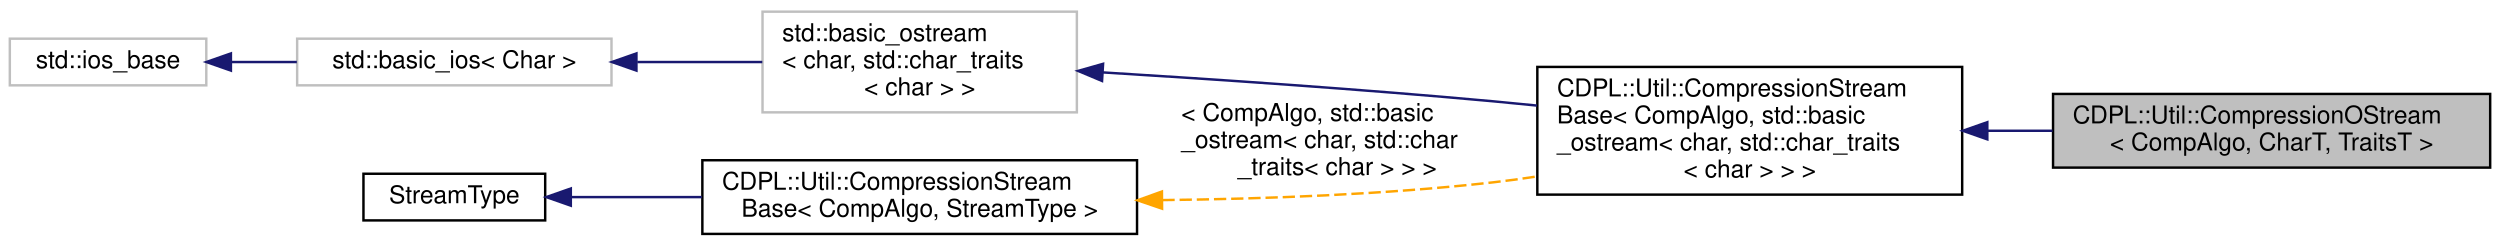
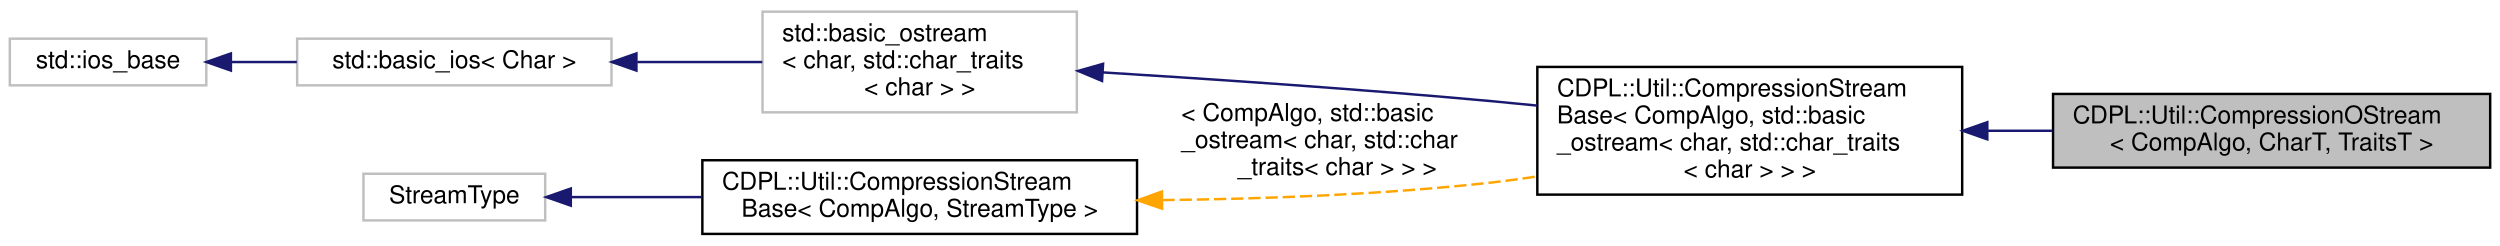
<svg xmlns="http://www.w3.org/2000/svg" xmlns:xlink="http://www.w3.org/1999/xlink" width="1018pt" height="100pt" viewBox="0.00 0.00 1018.00 99.50">
  <g id="graph0" class="graph" transform="scale(1 1) rotate(0) translate(4 95.5)">
    <g id="node1" class="node">
      <g id="a_node1">
        <a xlink:title=" ">
          <polygon fill="#bfbfbf" stroke="#000000" points="832,-27.5 832,-57.5 1010,-57.5 1010,-27.5 832,-27.5" />
          <text text-anchor="start" x="840" y="-45.5" font-family="Helvetica,sans-Serif" font-size="10.00" fill="#000000">CDPL::Util::CompressionOStream</text>
          <text text-anchor="middle" x="921" y="-34.5" font-family="Helvetica,sans-Serif" font-size="10.00" fill="#000000">&lt; CompAlgo, CharT, TraitsT &gt;</text>
        </a>
      </g>
    </g>
    <g id="node2" class="node">
      <g id="a_node2">
        <a xlink:href="classCDPL_1_1Util_1_1CompressionStreamBase.html" target="_top" xlink:title=" ">
          <polygon fill="none" stroke="#000000" points="622,-16.5 622,-68.5 795,-68.5 795,-16.5 622,-16.5" />
          <text text-anchor="start" x="630" y="-56.5" font-family="Helvetica,sans-Serif" font-size="10.00" fill="#000000">CDPL::Util::CompressionStream</text>
          <text text-anchor="start" x="630" y="-45.5" font-family="Helvetica,sans-Serif" font-size="10.00" fill="#000000">Base&lt; CompAlgo, std::basic</text>
          <text text-anchor="start" x="630" y="-34.5" font-family="Helvetica,sans-Serif" font-size="10.00" fill="#000000">_ostream&lt; char, std::char_traits</text>
          <text text-anchor="middle" x="708.5" y="-23.5" font-family="Helvetica,sans-Serif" font-size="10.00" fill="#000000">&lt; char &gt; &gt; &gt;</text>
        </a>
      </g>
    </g>
    <g id="edge1" class="edge">
      <path fill="none" stroke="#191970" d="M805.473,-42.5C814.238,-42.5 823.087,-42.5 831.78,-42.5" />
      <polygon fill="#191970" stroke="#191970" points="805.238,-39 795.238,-42.5 805.238,-46 805.238,-39" />
    </g>
    <g id="node3" class="node">
      <g id="a_node3">
        <a xlink:title="STL class.">
          <polygon fill="none" stroke="#bfbfbf" points="306.5,-50 306.5,-91 434.5,-91 434.5,-50 306.5,-50" />
          <text text-anchor="start" x="314.5" y="-79" font-family="Helvetica,sans-Serif" font-size="10.00" fill="#000000">std::basic_ostream</text>
          <text text-anchor="start" x="314.5" y="-68" font-family="Helvetica,sans-Serif" font-size="10.00" fill="#000000">&lt; char, std::char_traits</text>
          <text text-anchor="middle" x="370.5" y="-57" font-family="Helvetica,sans-Serif" font-size="10.00" fill="#000000">&lt; char &gt; &gt;</text>
        </a>
      </g>
    </g>
    <g id="edge2" class="edge">
      <path fill="none" stroke="#191970" d="M445.142,-66.261C491.013,-63.438 550.958,-59.36 604,-54.5 609.819,-53.967 615.817,-53.379 621.856,-52.76" />
      <polygon fill="#191970" stroke="#191970" points="444.754,-62.778 434.985,-66.879 445.179,-69.765 444.754,-62.778" />
    </g>
    <g id="node4" class="node">
      <g id="a_node4">
        <a xlink:title="STL class.">
          <polygon fill="none" stroke="#bfbfbf" points="117,-61 117,-80 245,-80 245,-61 117,-61" />
          <text text-anchor="middle" x="181" y="-68" font-family="Helvetica,sans-Serif" font-size="10.00" fill="#000000">std::basic_ios&lt; Char &gt;</text>
        </a>
      </g>
    </g>
    <g id="edge3" class="edge">
      <path fill="none" stroke="#191970" d="M255.499,-70.5C272.329,-70.5 290.053,-70.5 306.41,-70.5" />
      <polygon fill="#191970" stroke="#191970" points="255.156,-67 245.156,-70.5 255.156,-74 255.156,-67" />
    </g>
    <g id="node5" class="node">
      <g id="a_node5">
        <a xlink:title="STL class.">
          <polygon fill="none" stroke="#bfbfbf" points="0,-61 0,-80 80,-80 80,-61 0,-61" />
          <text text-anchor="middle" x="40" y="-68" font-family="Helvetica,sans-Serif" font-size="10.00" fill="#000000">std::ios_base</text>
        </a>
      </g>
    </g>
    <g id="edge4" class="edge">
      <path fill="none" stroke="#191970" d="M90.279,-70.5C98.894,-70.5 107.948,-70.5 116.866,-70.5" />
      <polygon fill="#191970" stroke="#191970" points="90.028,-67 80.028,-70.5 90.028,-74 90.028,-67" />
    </g>
    <g id="node6" class="node">
      <g id="a_node6">
        <a xlink:href="classCDPL_1_1Util_1_1CompressionStreamBase.html" target="_top" xlink:title=" ">
          <polygon fill="none" stroke="#000000" points="282,-.5 282,-30.5 459,-30.5 459,-.5 282,-.5" />
          <text text-anchor="start" x="290" y="-18.5" font-family="Helvetica,sans-Serif" font-size="10.00" fill="#000000">CDPL::Util::CompressionStream</text>
          <text text-anchor="middle" x="370.5" y="-7.5" font-family="Helvetica,sans-Serif" font-size="10.00" fill="#000000">Base&lt; CompAlgo, StreamType &gt;</text>
        </a>
      </g>
    </g>
    <g id="edge5" class="edge">
      <path fill="none" stroke="#ffa500" stroke-dasharray="5,2" d="M469.327,-14.273C511.007,-14.73 559.978,-16.549 604,-21.5 609.793,-22.151 615.742,-22.961 621.721,-23.879" />
      <polygon fill="#ffa500" stroke="#ffa500" points="469.202,-10.772 459.173,-14.187 469.143,-17.772 469.202,-10.772" />
      <text text-anchor="start" x="477" y="-46.5" font-family="Helvetica,sans-Serif" font-size="10.00" fill="#000000"> &lt; CompAlgo, std::basic</text>
      <text text-anchor="start" x="477" y="-35.5" font-family="Helvetica,sans-Serif" font-size="10.00" fill="#000000">_ostream&lt; char, std::char</text>
      <text text-anchor="middle" x="540.5" y="-24.5" font-family="Helvetica,sans-Serif" font-size="10.00" fill="#000000">_traits&lt; char &gt; &gt; &gt;</text>
    </g>
    <g id="node7" class="node">
      <g id="a_node7">
-         <a xlink:href="classStreamType.html" target="_top" xlink:title=" ">
-           <polygon fill="none" stroke="#000000" points="144,-6 144,-25 218,-25 218,-6 144,-6" />
+         <a xlink:title=" ">
+           <polygon fill="none" stroke="#bfbfbf" points="144,-6 144,-25 218,-25 218,-6 144,-6" />
          <text text-anchor="middle" x="181" y="-13" font-family="Helvetica,sans-Serif" font-size="10.00" fill="#000000">StreamType</text>
        </a>
      </g>
    </g>
    <g id="edge6" class="edge">
      <path fill="none" stroke="#191970" d="M228.676,-15.5C244.834,-15.5 263.44,-15.5 281.747,-15.5" />
      <polygon fill="#191970" stroke="#191970" points="228.439,-12 218.439,-15.5 228.439,-19 228.439,-12" />
    </g>
  </g>
</svg>
